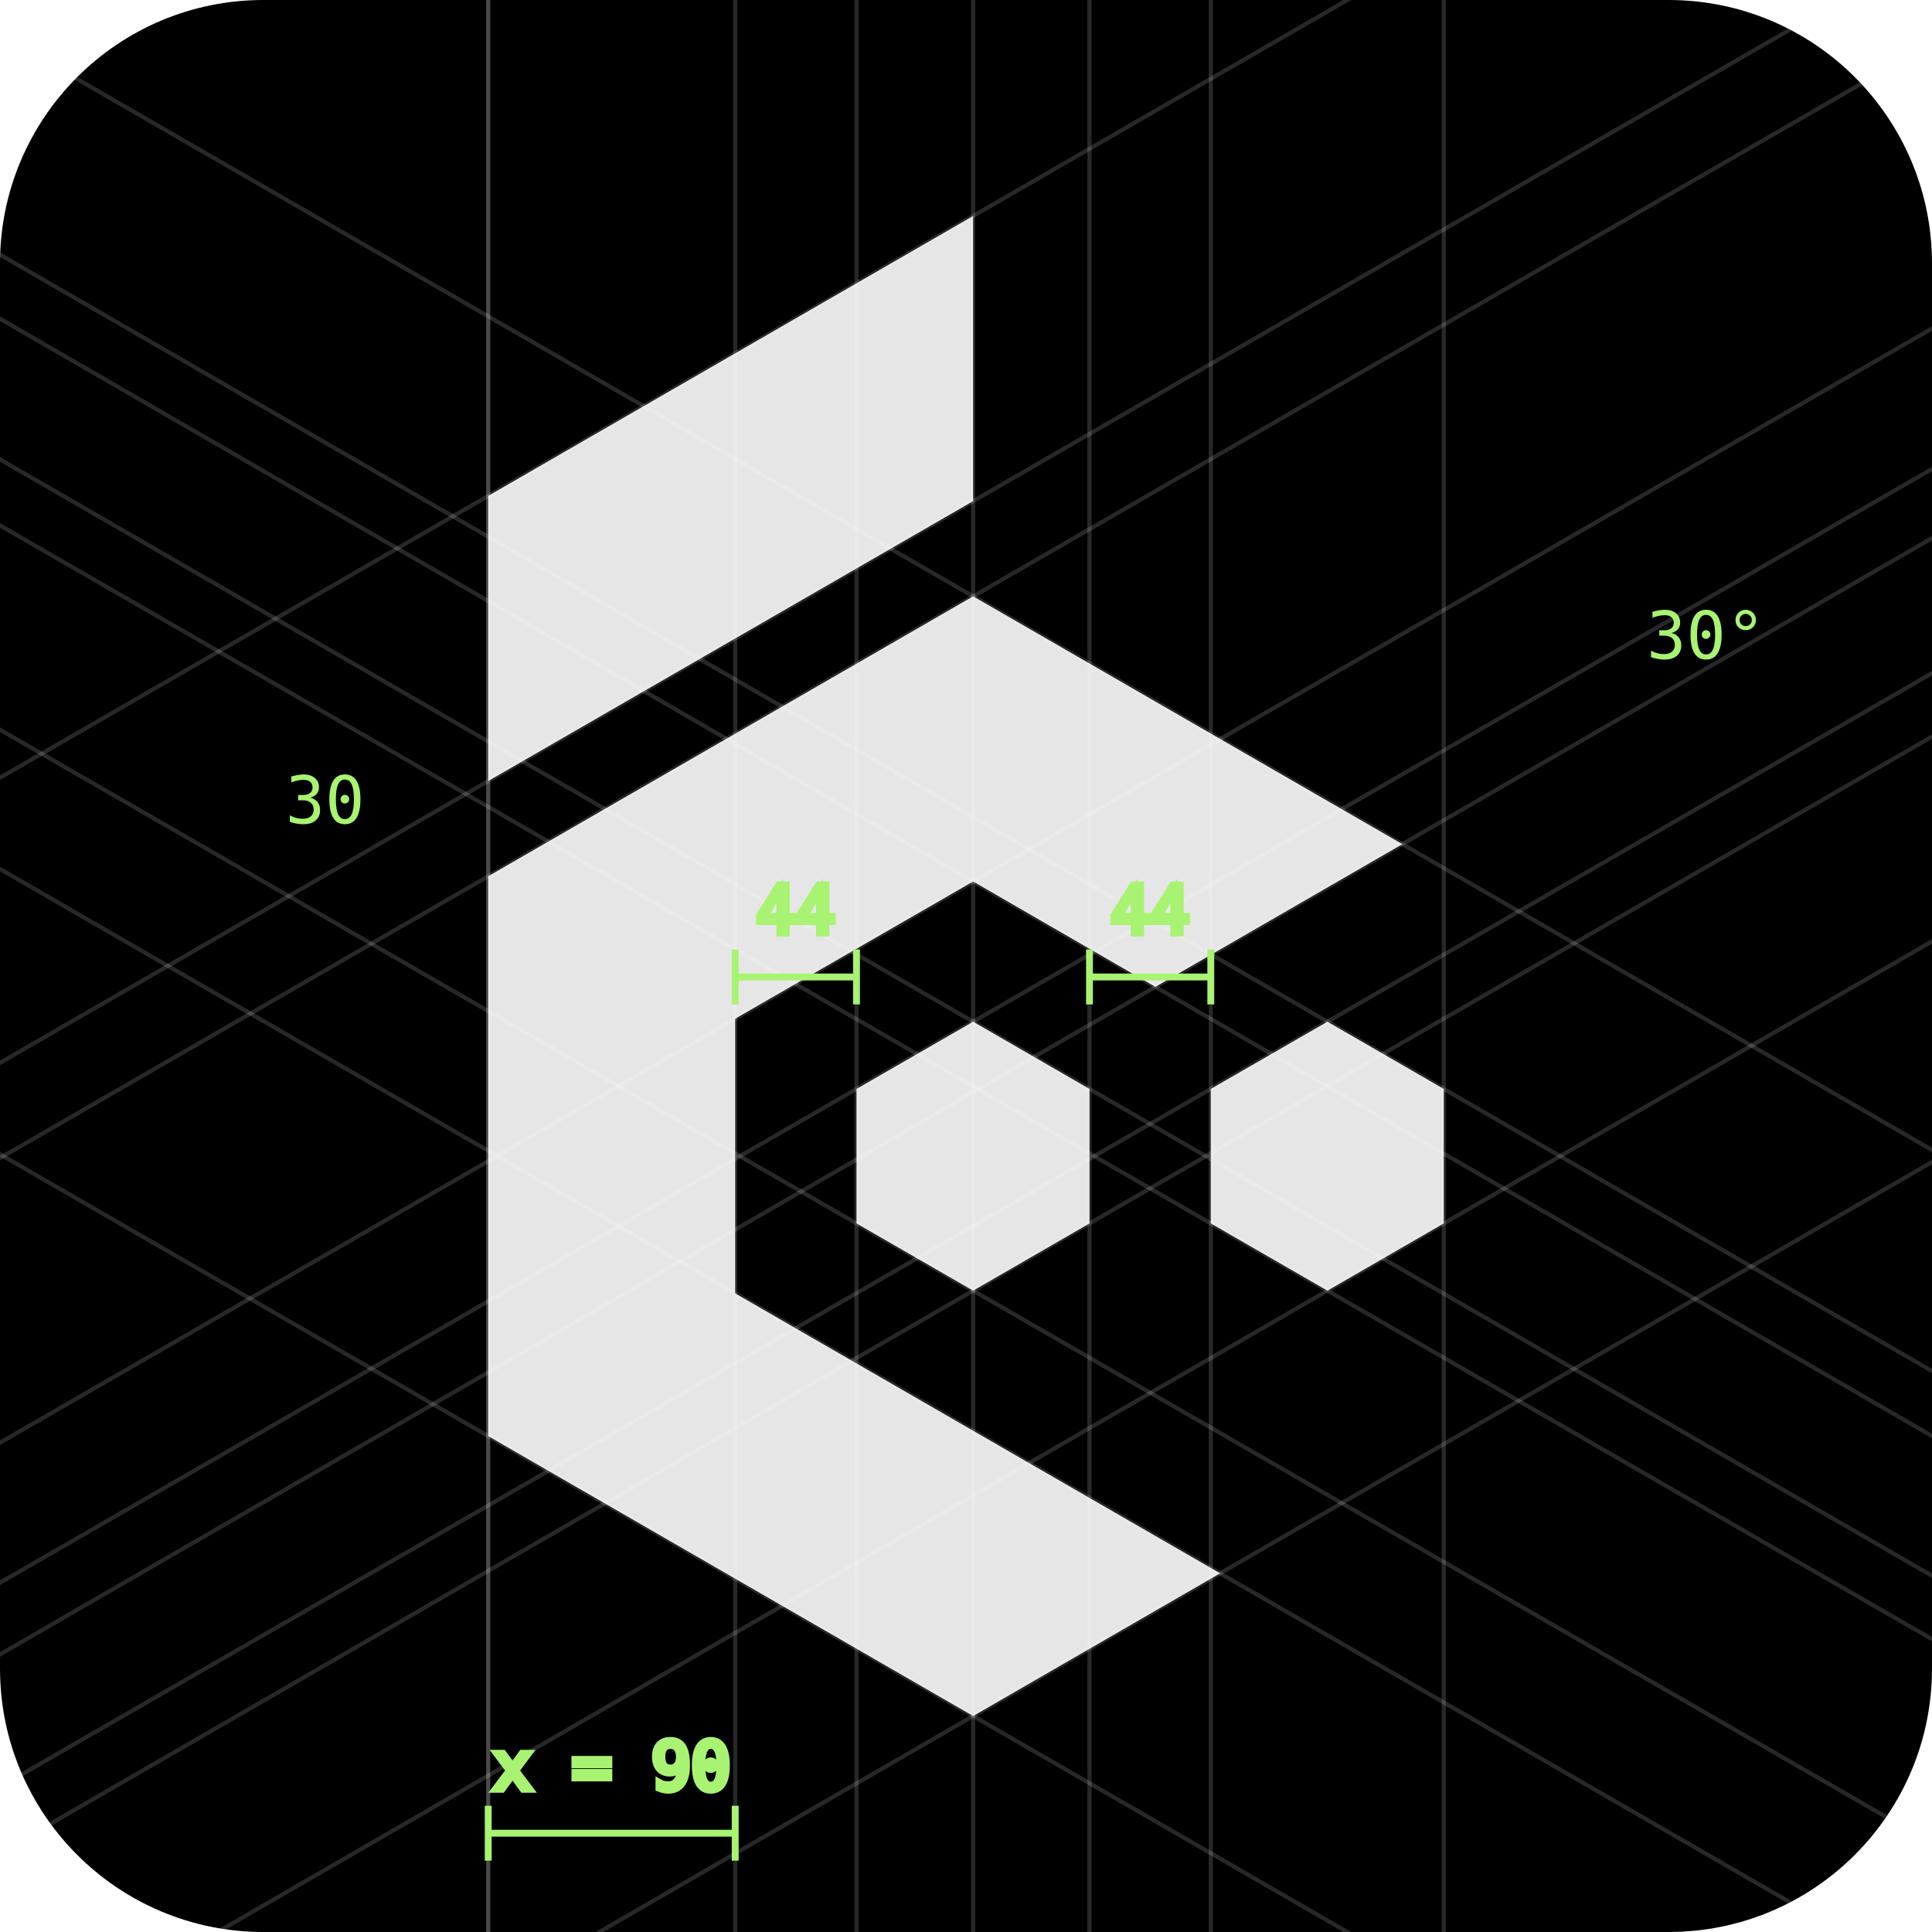
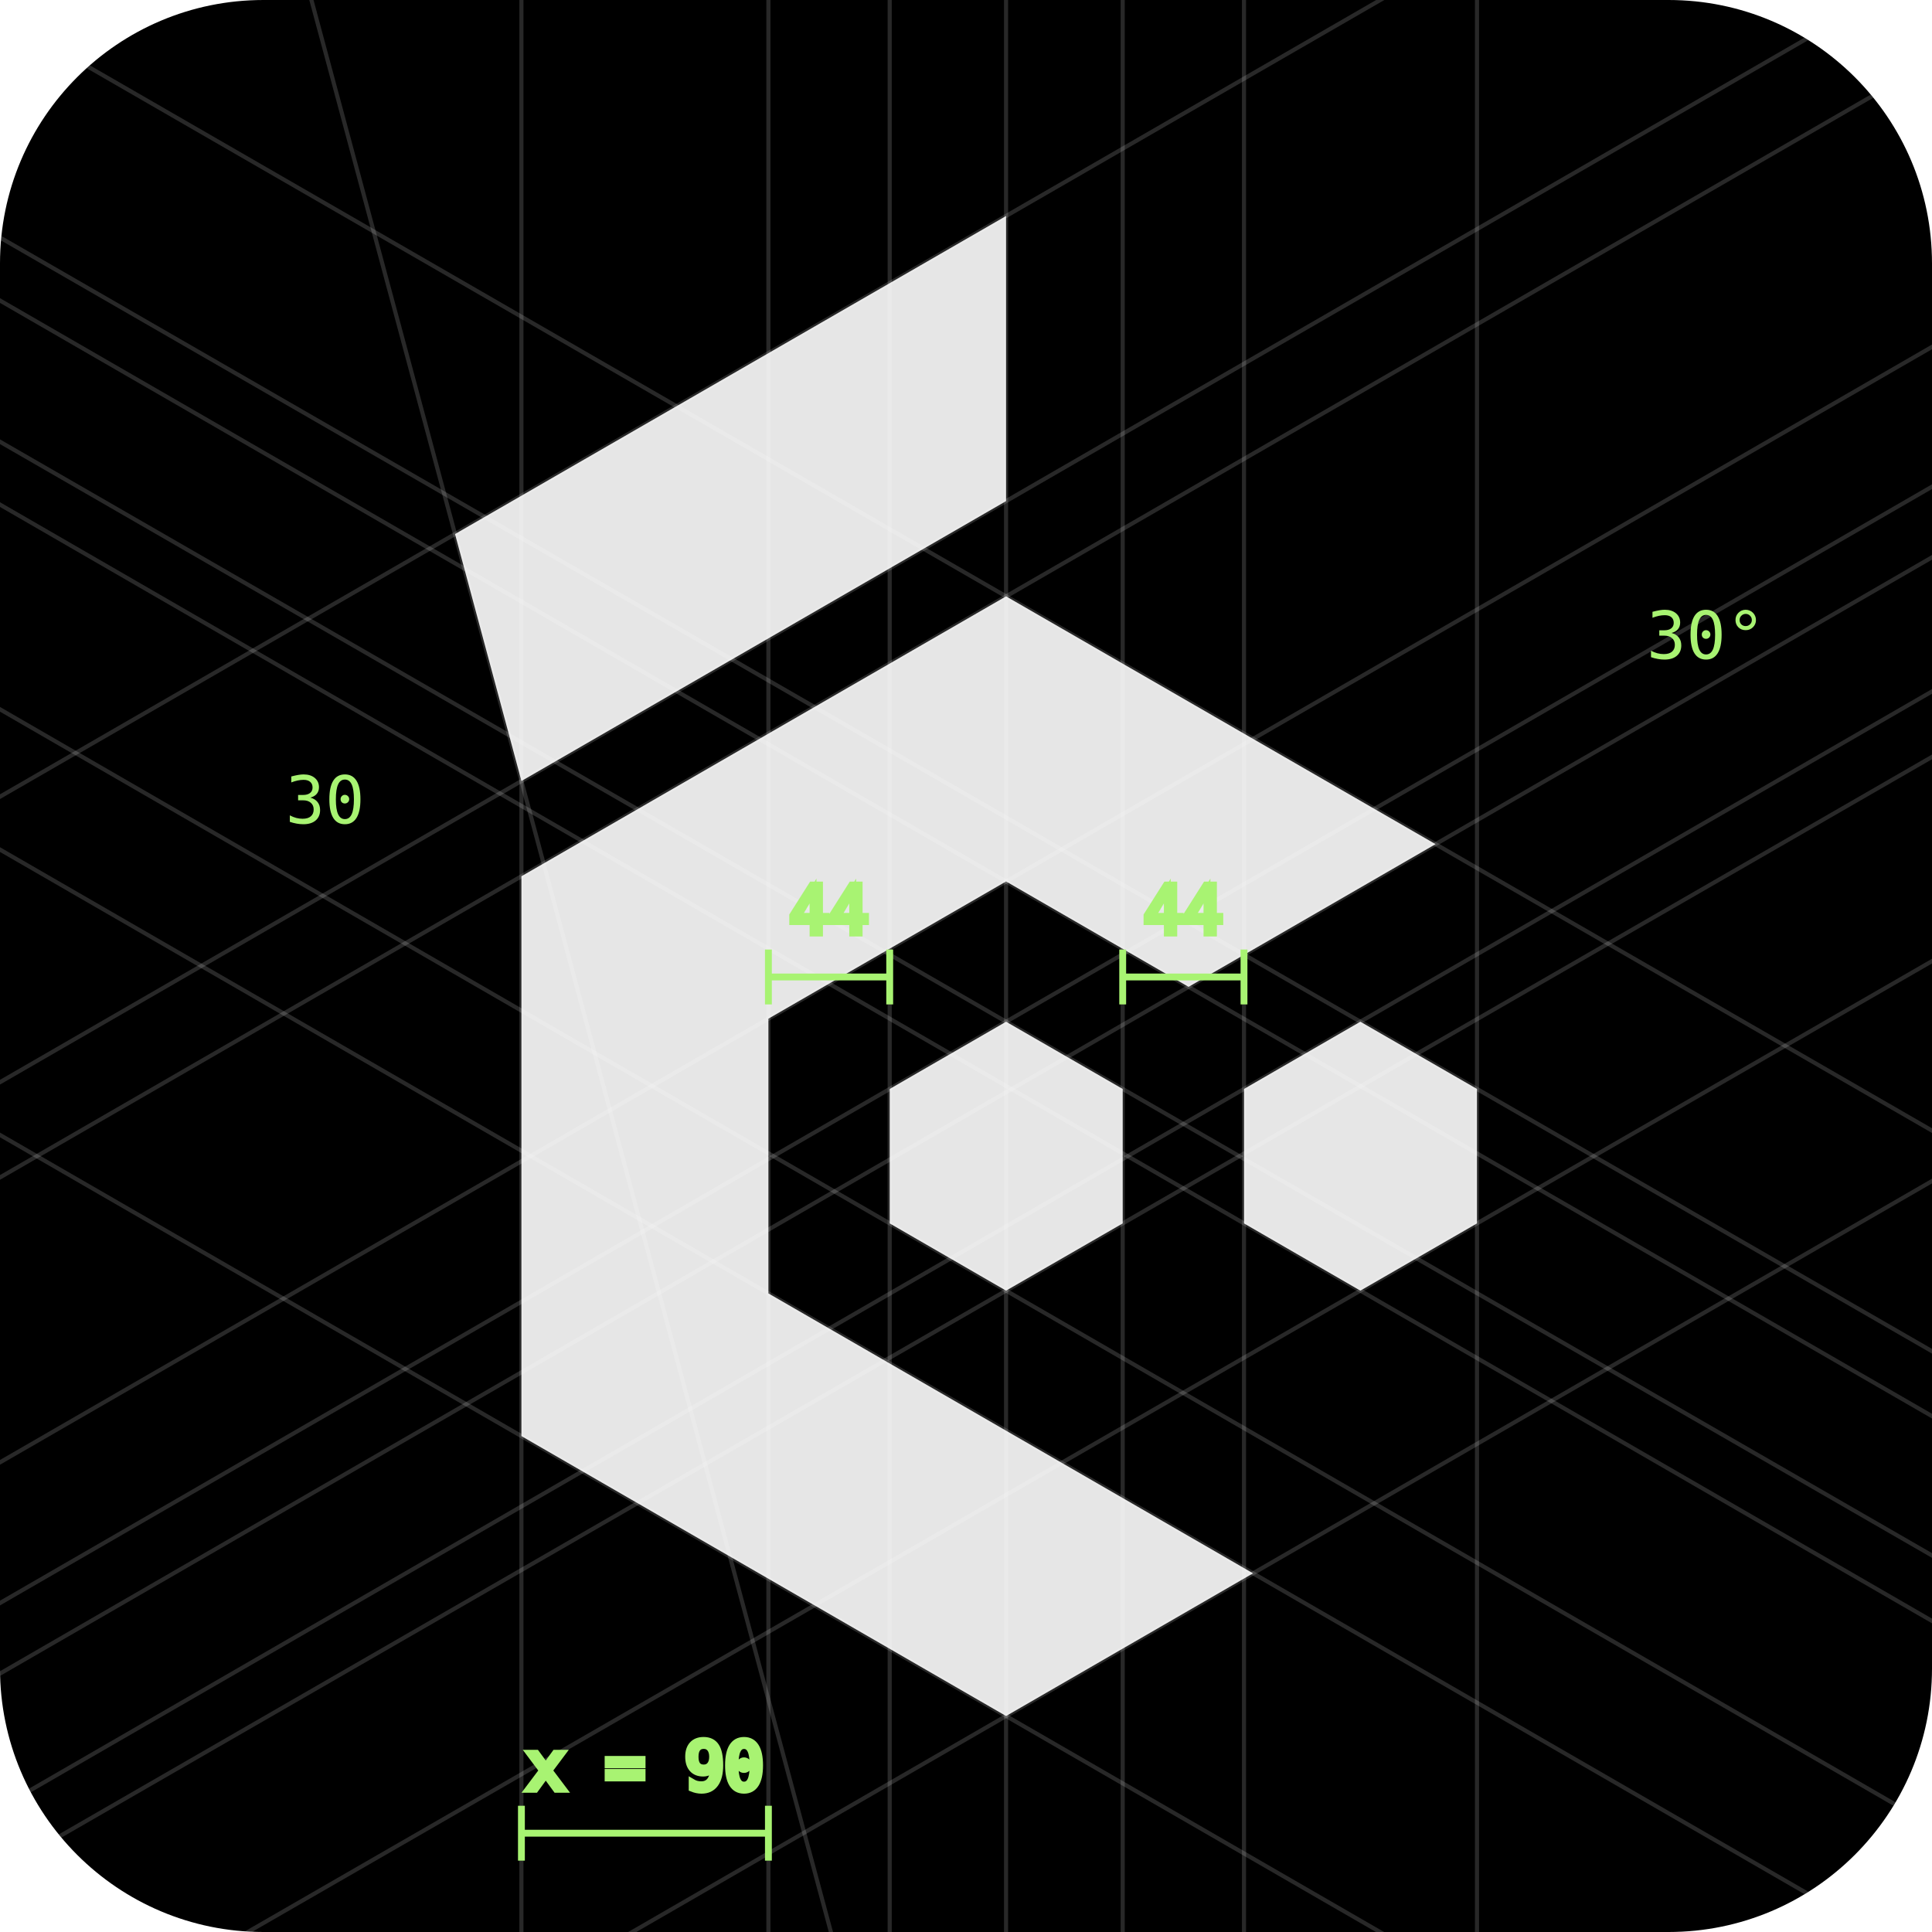
<svg xmlns="http://www.w3.org/2000/svg" viewBox="0 0 704 704">
  <defs>
    <clipPath id="tile">
      <rect width="704" height="704" rx="96" />
    </clipPath>
  </defs>
  <rect width="704" height="704" rx="96" fill="#000" />
  <g clip-path="url(#tile)" stroke="rgba(255,255,255,0.16)" stroke-width="1.5">
-     <line x1="-684.624" y1="-382.712" x2="1393.824" y2="817.312" />
-     <line x1="1550.038" y1="-292.733" x2="-528.038" y2="907.933" />
-     <line x1="1459.797" y1="960.35" x2="-617.797" y2="-241.15" />
-     <line x1="1394.122" y1="-278.294" x2="-684.922" y2="920.694" />
-     <line x1="267.9" y1="-828.8" x2="267.9" y2="1571.2" />
-     <line x1="-771.376" y1="-128.622" x2="1307.176" y2="1071.222" />
-     <line x1="1483.638" y1="-27.033" x2="-594.438" y2="1173.633" />
-     <line x1="1393.876" y1="1225.222" x2="-684.676" y2="25.378" />
-     <line x1="177.9" y1="1723.3" x2="177.9" y2="-676.7" />
-     <line x1="-861.376" y1="919.222" x2="1217.176" y2="-280.622" />
-     <line x1="-861.376" y1="884.522" x2="1217.176" y2="-315.322" />
-     <line x1="354.6" y1="1382.6" x2="354.6" y2="-1017.4" />
-     <line x1="1393.876" y1="-521.222" x2="-684.676" y2="678.622" />
-     <line x1="177.9" y1="-1019.3" x2="177.9" y2="1380.7" />
-     <line x1="-684.414" y1="-228.074" x2="1393.614" y2="972.674" />
-     <line x1="397" y1="-803.2" x2="397" y2="1596.8" />
-     <line x1="1436.014" y1="-154.574" x2="-642.014" y2="1046.174" />
-     <line x1="1394.226" y1="1069.614" x2="-685.026" y2="-129.014" />
-     <line x1="312.1" y1="1645.8" x2="312.1" y2="-754.2" />
-     <line x1="-727.526" y1="996.114" x2="1351.726" y2="-202.514" />
-     <line x1="-555.314" y1="-228.074" x2="1522.714" y2="972.674" />
-     <line x1="526.1" y1="-803.2" x2="526.1" y2="1596.8" />
-     <line x1="1565.114" y1="-154.574" x2="-512.914" y2="1046.174" />
-     <line x1="1523.326" y1="1069.614" x2="-555.926" y2="-129.014" />
-     <line x1="441.2" y1="1645.8" x2="441.2" y2="-754.2" />
-     <line x1="-598.426" y1="996.114" x2="1480.826" y2="-202.514" />
+     <line x1="-672.79" y1="-382.424" x2="1405.99" y2="817.024" />
+     <line x1="1562.138" y1="-292.733" x2="-515.938" y2="907.933" />
+     <line x1="1472.288" y1="959.673" x2="-606.088" y2="-240.473" />
+     <line x1="1405.823" y1="-278.813" x2="-672.623" y2="921.213" />
+     <line x1="280" y1="-828.8" x2="280" y2="1571.2" />
+     <line x1="-759.129" y1="-128.876" x2="1319.129" y2="1071.476" />
+     <line x1="1495.638" y1="-27.033" x2="-582.438" y2="1173.633" />
+     <line x1="1405.729" y1="1225.476" x2="-672.529" y2="25.124" />
+     <line x1="190" y1="1723.3" x2="190" y2="-676.7" />
+     <line x1="-849.129" y1="919.476" x2="1229.129" y2="-280.876" />
+     <line x1="-849.129" y1="884.776" x2="1229.129" y2="-315.576" />
+     <line x1="366.6" y1="1382.6" x2="366.6" y2="-1017.4" />
+     <line x1="1405.902" y1="-521.176" x2="-672.702" y2="678.576" />
+     <line x1="-145.799" y1="-964.238" x2="477.399" y2="1353.438" />
+     <line x1="-673.026" y1="-227.014" x2="1406.226" y2="971.614" />
+     <line x1="409.1" y1="-803.2" x2="409.1" y2="1596.8" />
+     <line x1="1448.726" y1="-153.514" x2="-630.526" y2="1045.114" />
+     <line x1="1405.614" y1="1070.674" x2="-672.414" y2="-130.074" />
+     <line x1="324.2" y1="1645.8" x2="324.2" y2="-754.2" />
+     <line x1="-714.814" y1="997.174" x2="1363.214" y2="-203.574" />
+     <line x1="-543.926" y1="-227.014" x2="1535.326" y2="971.614" />
+     <line x1="538.2" y1="-803.2" x2="538.2" y2="1596.8" />
+     <line x1="1577.826" y1="-153.514" x2="-501.426" y2="1045.114" />
+     <line x1="1534.714" y1="1070.674" x2="-543.314" y2="-130.074" />
+     <line x1="453.3" y1="1645.8" x2="453.3" y2="-754.2" />
+     <line x1="-585.714" y1="997.174" x2="1492.314" y2="-203.574" />
  </g>
-   <polygon points="354.6,217.3 511,307.6 421,359.6 354.6,321.2 267.9,371.2 267.9,471.3 444.6,573.3 354.6,625.3 177.9,523.3 177.9,319.3" fill="rgba(255,255,255,0.9)" />
-   <polygon points="177.9,284.6 354.6,182.6 354.6,78.7 177.9,180.7" fill="rgba(255,255,255,0.9)" />
-   <polygon points="354.6,372.3 397,396.8 397,445.8 354.6,470.3 312.1,445.8 312.1,396.8" fill="rgba(255,255,255,0.9)" />
-   <polygon points="483.7,372.3 526.1,396.8 526.1,445.8 483.7,470.3 441.2,445.8 441.2,396.8" fill="rgba(255,255,255,0.9)" />
+   <polygon points="366.6,217.3 523.1,307.6 433.1,359.6 366.6,321.2 280,371.2 280,471.3 456.6,573.3 366.6,625.3 190,523.3 190,319.3" fill="rgba(255,255,255,0.9)" />
+   <polygon points="190,284.6 366.6,182.6 366.6,78.7 165.8,194.6" fill="rgba(255,255,255,0.9)" />
+   <polygon points="366.6,372.3 409.1,396.8 409.1,445.8 366.6,470.3 324.2,445.8 324.2,396.8" fill="rgba(255,255,255,0.9)" />
+   <polygon points="495.7,372.3 538.2,396.8 538.2,445.8 495.7,470.3 453.3,445.8 453.3,396.8" fill="rgba(255,255,255,0.9)" />
  <g stroke="#a8f372" stroke-width="2.5" fill="#a8f372" font-family="JetBrains Mono, ui-monospace, Menlo, monospace" font-size="24">
    <g>
-       <line x1="177.9" y1="668" x2="267.9" y2="668" />
-       <line x1="177.9" y1="658" x2="177.9" y2="678" />
-       <line x1="267.9" y1="658" x2="267.9" y2="678" />
-       <text x="222.9" y="652" text-anchor="middle">x = 90</text>
+       <line x1="190" y1="668" x2="280" y2="668" />
+       <line x1="190" y1="658" x2="190" y2="678" />
+       <line x1="280" y1="658" x2="280" y2="678" />
+       <text x="235" y="652" text-anchor="middle">x = 90</text>
    </g>
    <g>
-       <line x1="267.9" y1="356" x2="312.1" y2="356" />
-       <line x1="267.9" y1="346" x2="267.9" y2="366" />
-       <line x1="312.1" y1="346" x2="312.1" y2="366" />
-       <text x="290" y="340" text-anchor="middle">44</text>
+       <line x1="280" y1="356" x2="324.2" y2="356" />
+       <line x1="280" y1="346" x2="280" y2="366" />
+       <line x1="324.2" y1="346" x2="324.2" y2="366" />
+       <text x="302.1" y="340" text-anchor="middle">44</text>
    </g>
    <g>
-       <line x1="397" y1="356" x2="441.2" y2="356" />
-       <line x1="397" y1="346" x2="397" y2="366" />
-       <line x1="441.2" y1="346" x2="441.2" y2="366" />
-       <text x="419.1" y="340" text-anchor="middle">44</text>
+       <line x1="409.1" y1="356" x2="453.3" y2="356" />
+       <line x1="409.1" y1="346" x2="409.1" y2="366" />
+       <line x1="453.3" y1="346" x2="453.3" y2="366" />
+       <text x="431.2" y="340" text-anchor="middle">44</text>
    </g>
    <text x="104" y="300" stroke="none">30</text>
    <text x="600" y="240" stroke="none">30°</text>
  </g>
</svg>
